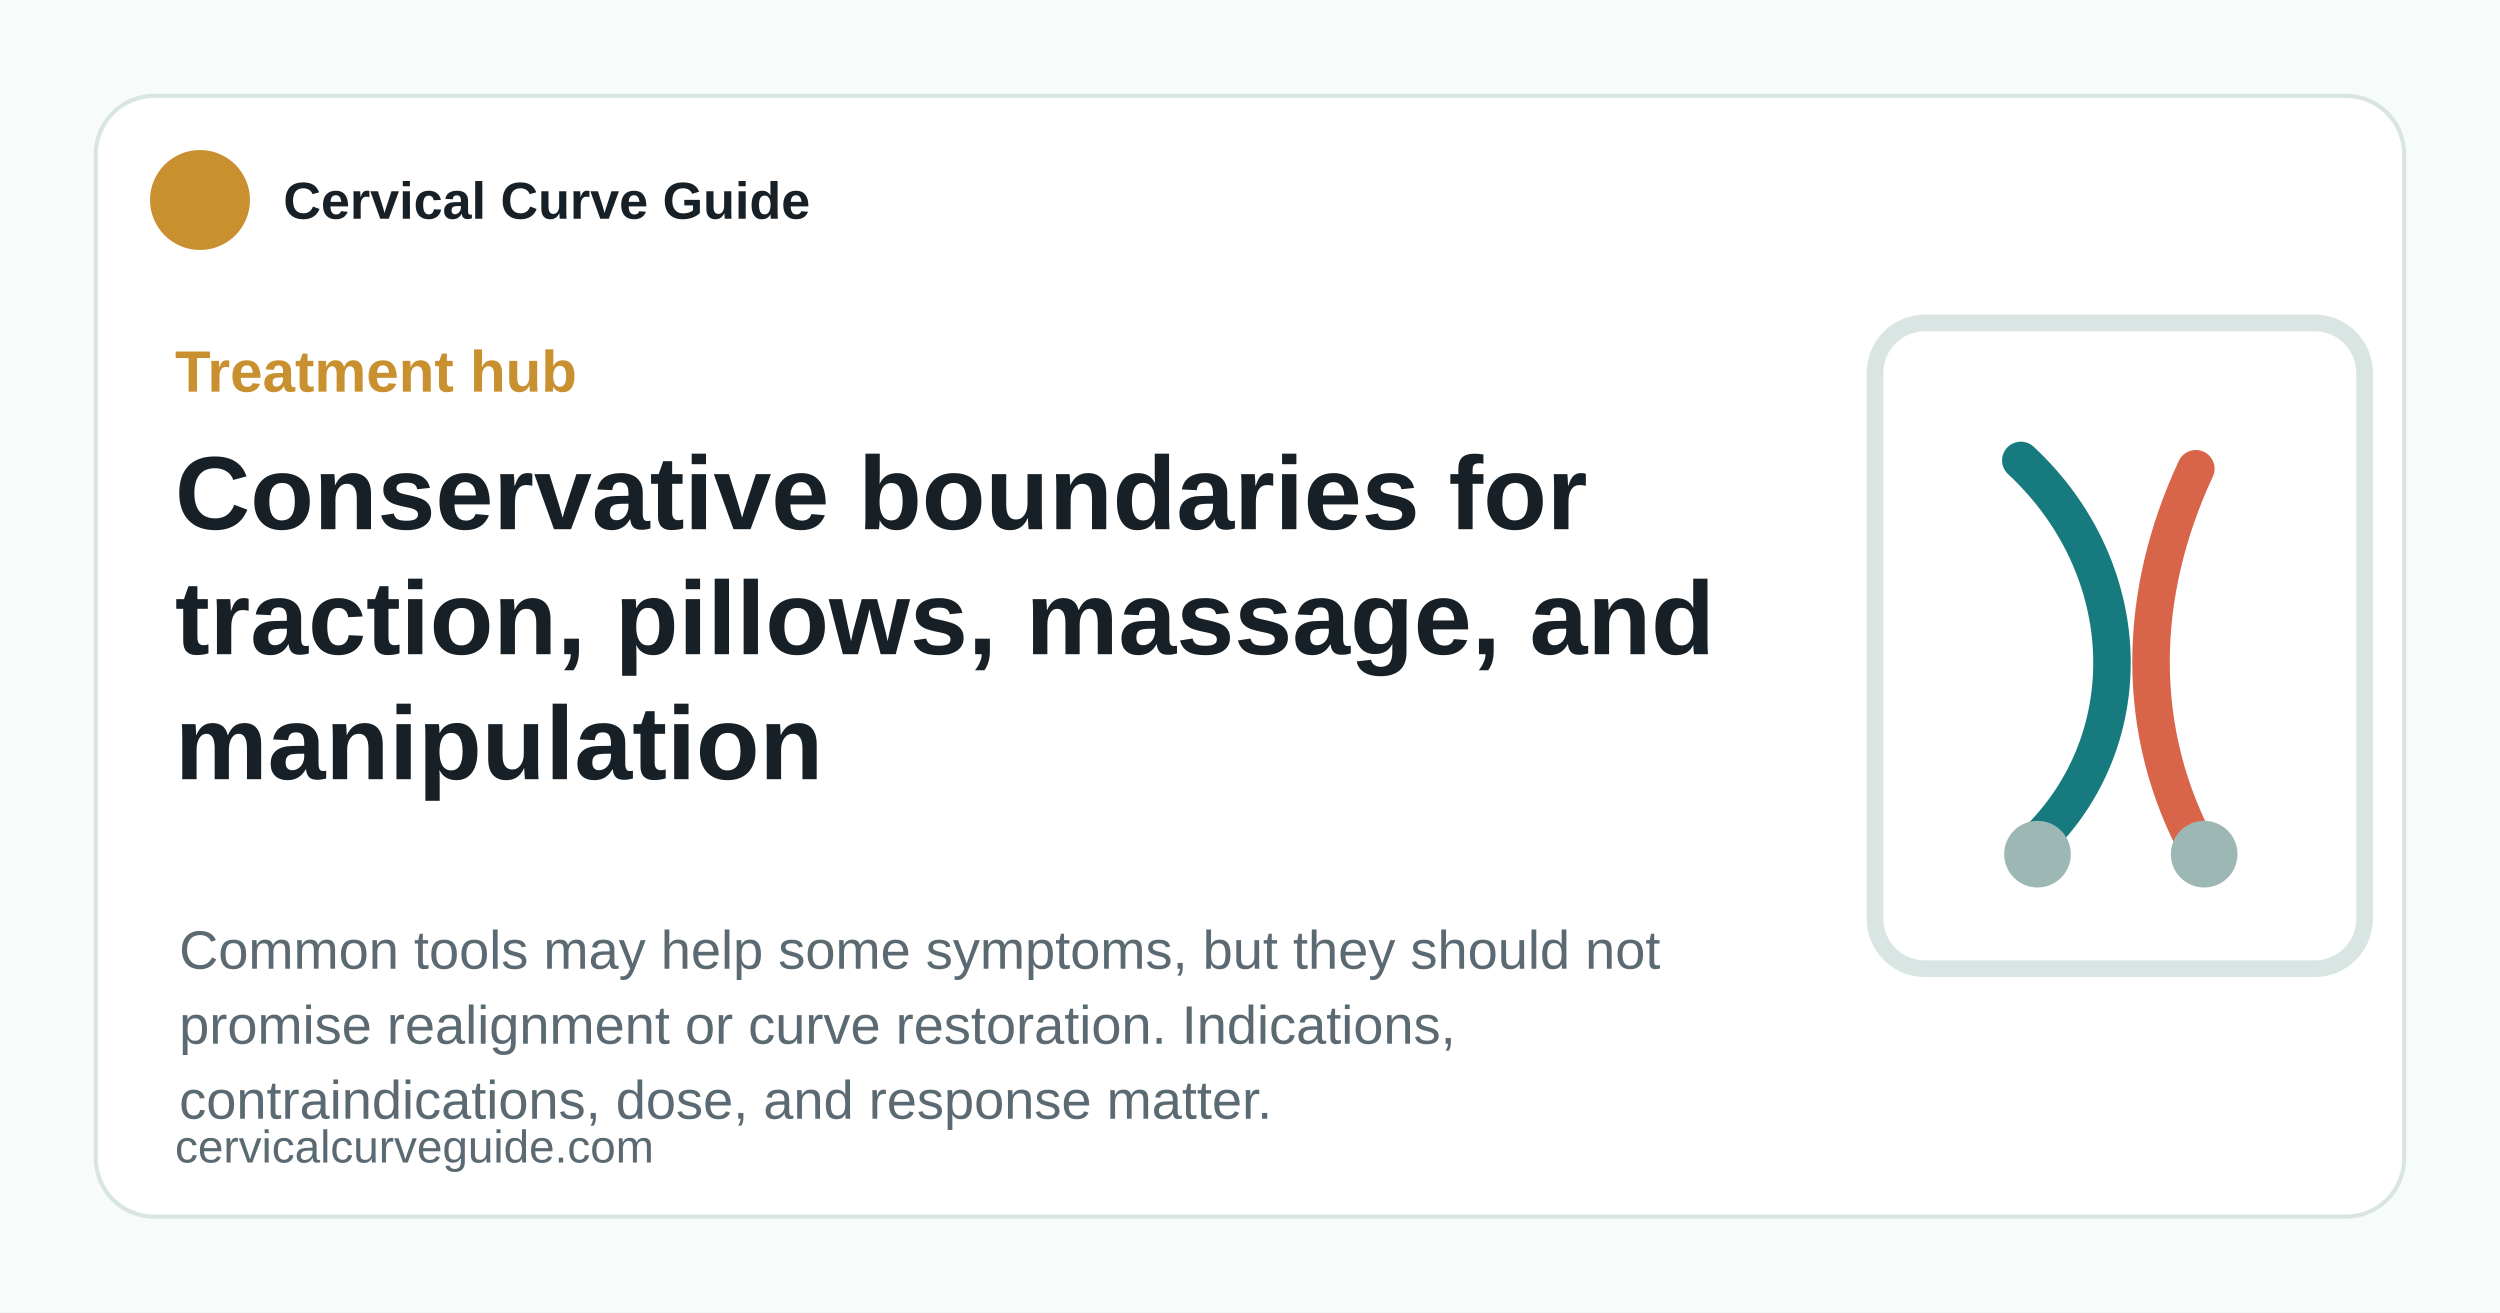
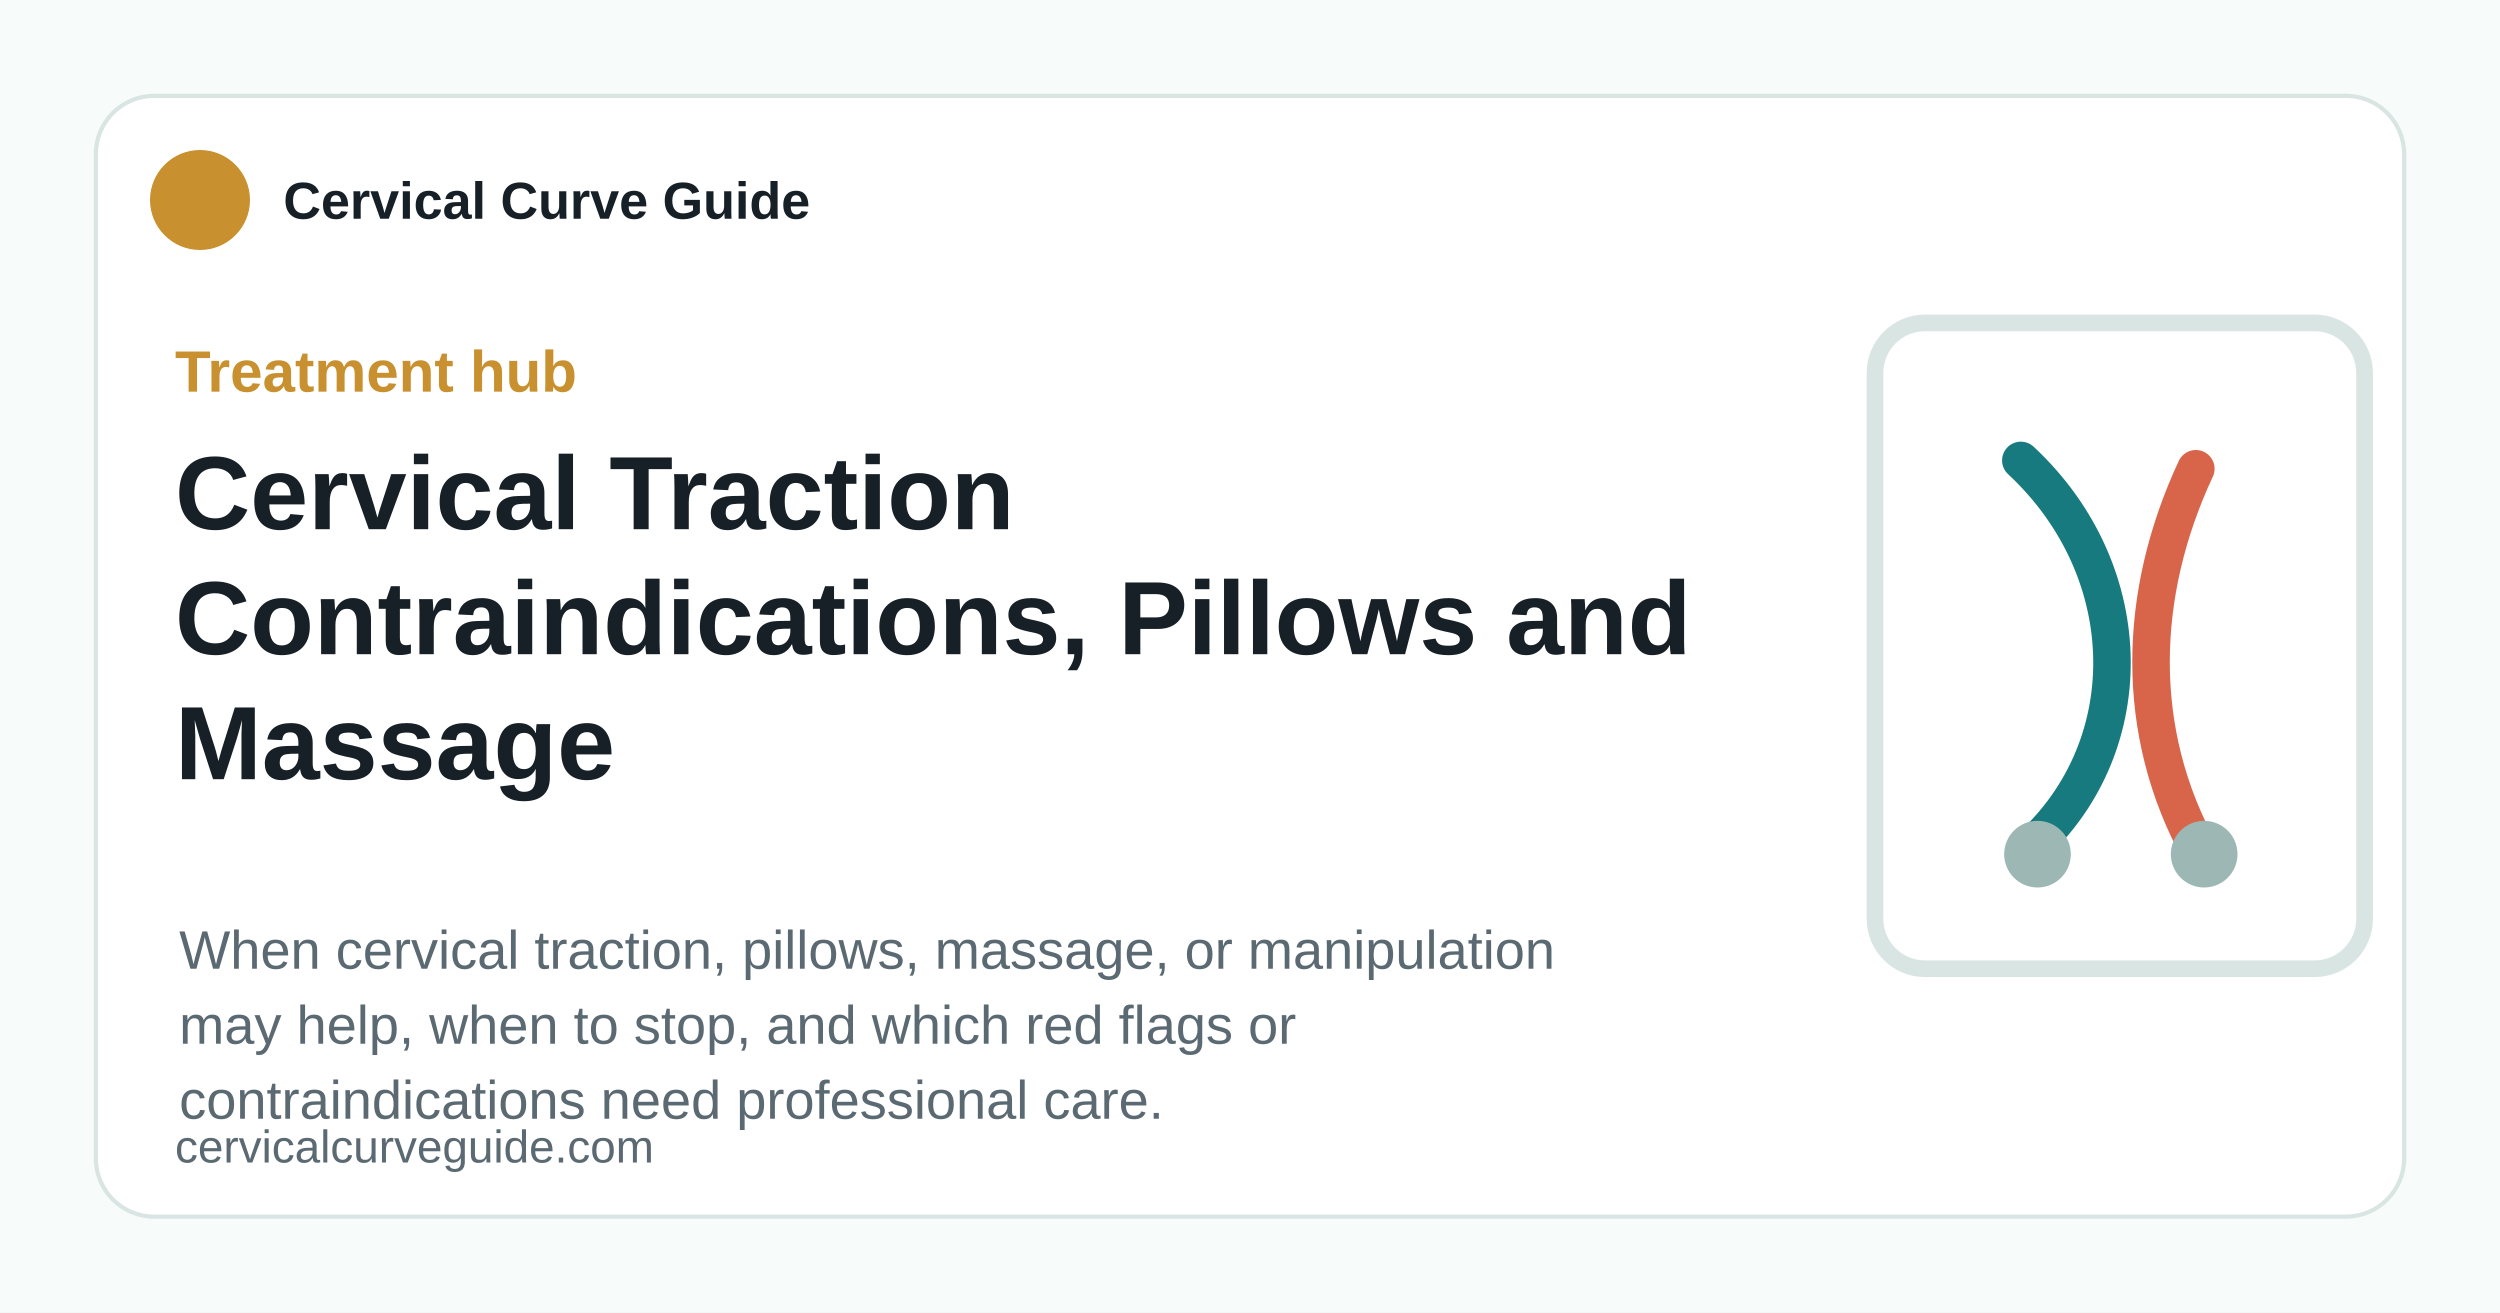
<svg xmlns="http://www.w3.org/2000/svg" viewBox="0 0 1200 630">
  <rect width="1200" height="630" fill="#f7fbfa" />
  <rect x="46" y="46" width="1108" height="538" rx="28" fill="#fff" stroke="#d9e5e2" stroke-width="2" />
  <circle cx="96" cy="96" r="24" fill="#c8902f" />
  <text x="136" y="105" fill="#162026" font-family="Arial, sans-serif" font-size="25" font-weight="800">Cervical Curve Guide</text>
  <text x="84" y="188" fill="#c8902f" font-family="Arial, sans-serif" font-size="28" font-weight="900">Treatment hub</text>
-   <text x="84" y="254" fill="#162026" font-family="Arial, sans-serif" font-size="50" font-weight="850">Conservative boundaries for</text>
-   <text x="84" y="314" fill="#162026" font-family="Arial, sans-serif" font-size="50" font-weight="850">traction, pillows, massage, and</text>
-   <text x="84" y="374" fill="#162026" font-family="Arial, sans-serif" font-size="50" font-weight="850">manipulation</text>
-   <text x="86" y="465" fill="#5b6a72" font-family="Arial, sans-serif" font-size="26">Common tools may help some symptoms, but they should not</text>
-   <text x="86" y="501" fill="#5b6a72" font-family="Arial, sans-serif" font-size="26">promise realignment or curve restoration. Indications,</text>
-   <text x="86" y="537" fill="#5b6a72" font-family="Arial, sans-serif" font-size="26">contraindications, dose, and response matter.</text>
+   <text x="84" y="254" fill="#162026" font-family="Arial, sans-serif" font-size="50" font-weight="850">Cervical Traction</text>
+   <text x="84" y="314" fill="#162026" font-family="Arial, sans-serif" font-size="50" font-weight="850">Contraindications, Pillows and</text>
+   <text x="84" y="374" fill="#162026" font-family="Arial, sans-serif" font-size="50" font-weight="850">Massage</text>
+   <text x="86" y="465" fill="#5b6a72" font-family="Arial, sans-serif" font-size="26">When cervical traction, pillows, massage, or manipulation</text>
+   <text x="86" y="501" fill="#5b6a72" font-family="Arial, sans-serif" font-size="26">may help, when to stop, and which red flags or</text>
+   <text x="86" y="537" fill="#5b6a72" font-family="Arial, sans-serif" font-size="26">contraindications need professional care.</text>
  <text x="84" y="558" fill="#5b6a72" font-family="Arial, sans-serif" font-size="22">cervicalcurveguide.com</text>
  <g transform="translate(900 155)">
    <rect width="235" height="310" rx="24" fill="#fff" stroke="#d9e5e2" stroke-width="8" />
    <path d="M70 66 C128 120 128 206 72 254" fill="none" stroke="#167a7f" stroke-width="18" stroke-linecap="round" />
    <path d="M154 70 C126 130 124 196 156 254" fill="none" stroke="#d8644a" stroke-width="18" stroke-linecap="round" />
    <circle cx="78" cy="255" r="16" fill="#9db8b4" />
    <circle cx="158" cy="255" r="16" fill="#9db8b4" />
  </g>
</svg>
